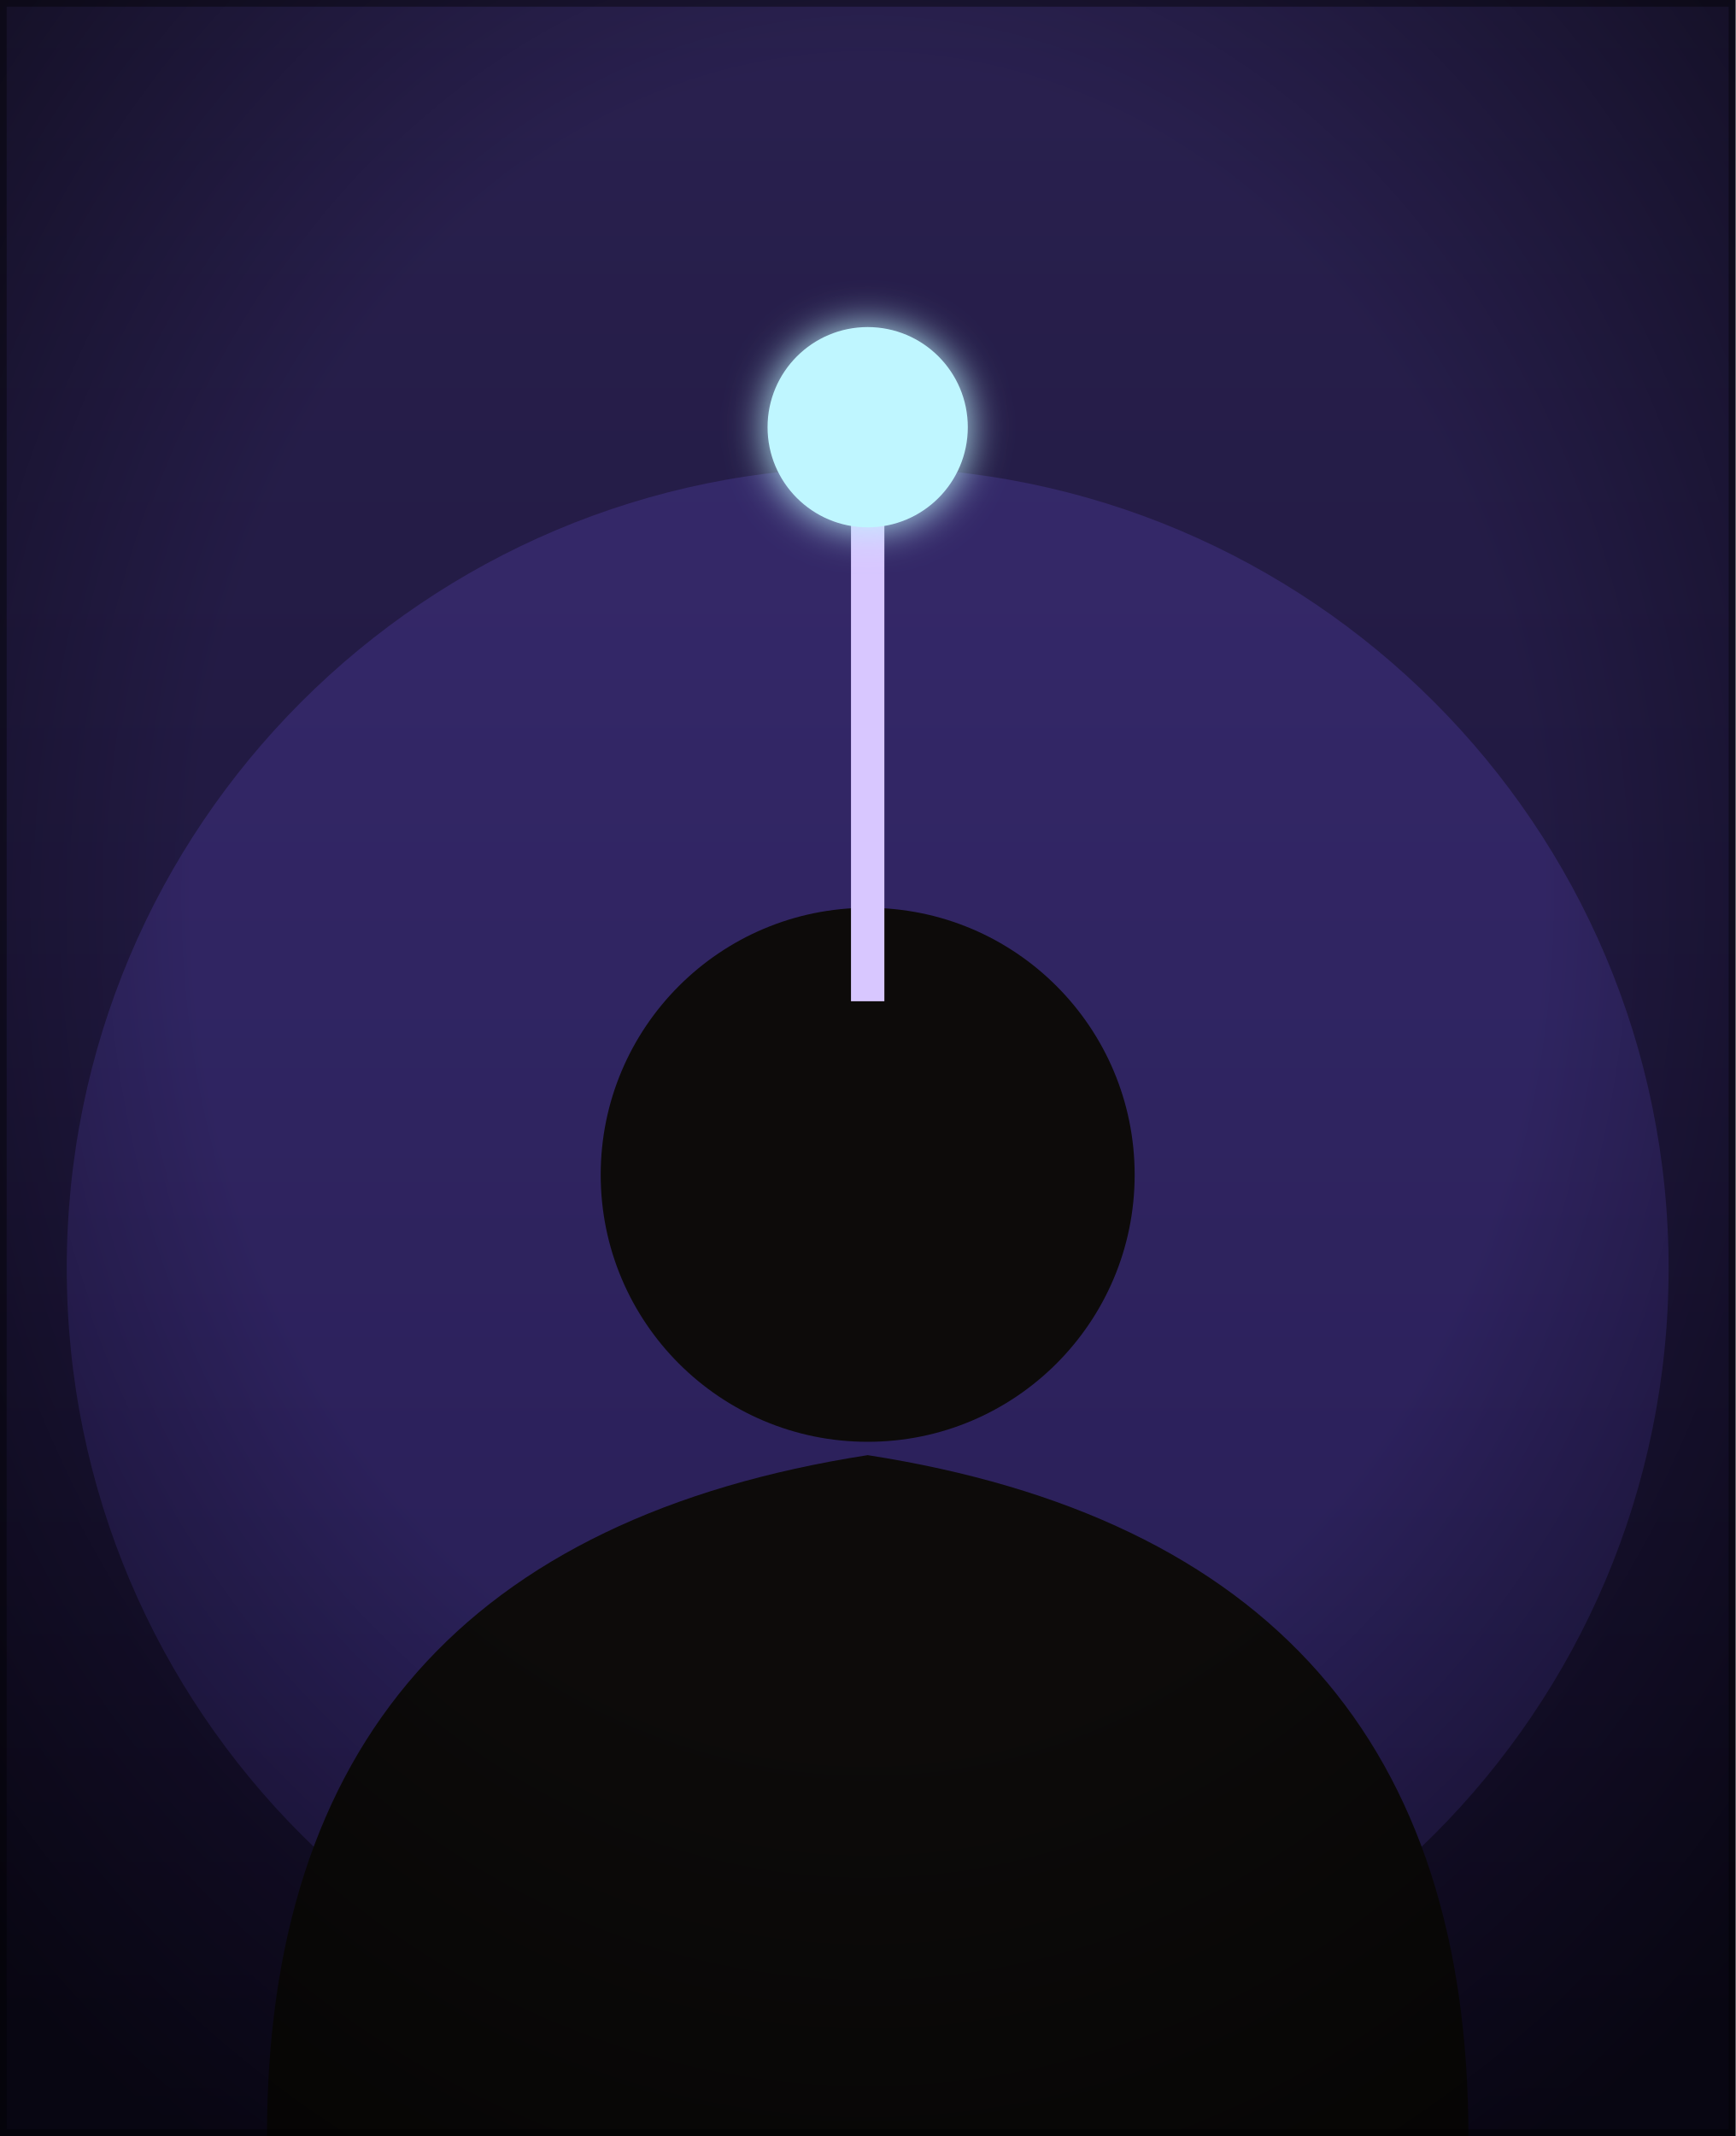
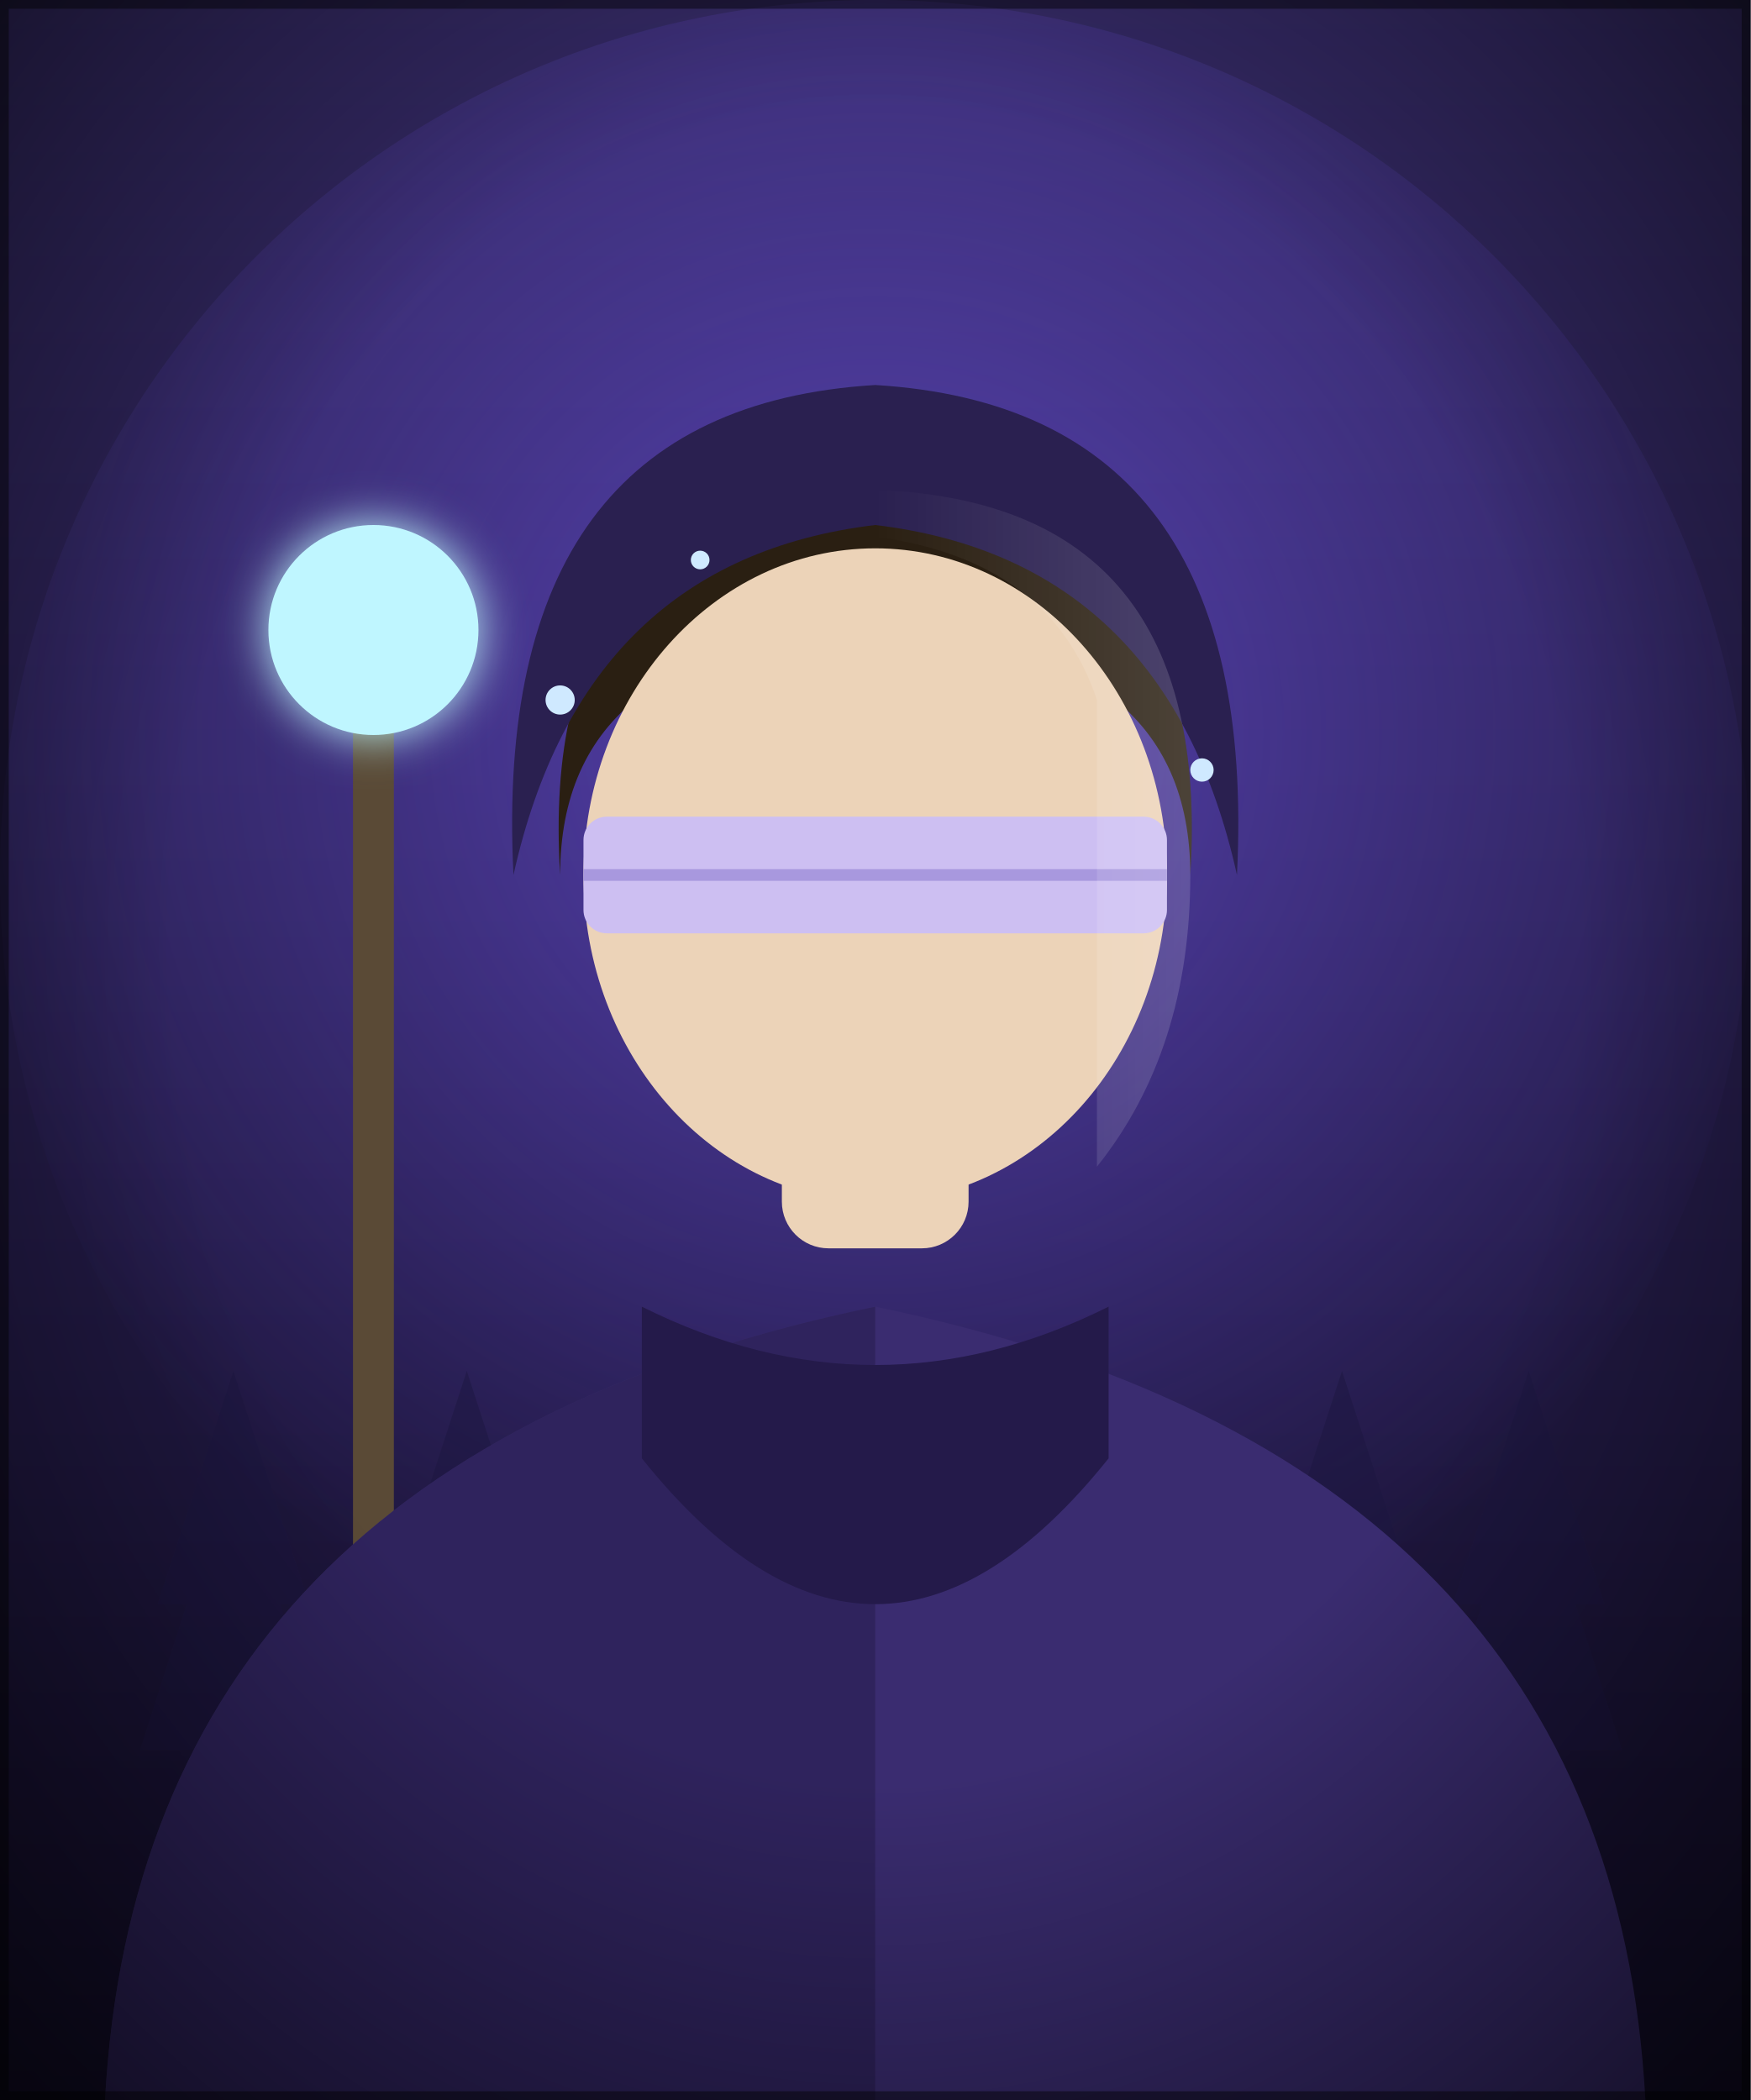
- <svg xmlns="http://www.w3.org/2000/svg" width="260" height="320" viewBox="0 0 260 320">
+ <svg xmlns="http://www.w3.org/2000/svg" width="300" height="360" viewBox="0 0 300 360">
  <defs>
    <linearGradient id="bg" x1="0" y1="0" x2="0" y2="1">
-       <stop offset="0" stop-color="#2a2150" />
+       <stop offset="0" stop-color="#352a66" />
      <stop offset="1" stop-color="#140e2c" />
    </linearGradient>
-     <radialGradient id="vig" cx="0.5" cy="0.42" r="0.7">
+     <radialGradient id="acc" cx="0.5" cy="0.42" r="0.55">
+       <stop offset="0" stop-color="#7a5cff" stop-opacity="0.55" />
+       <stop offset="1" stop-color="#7a5cff" stop-opacity="0" />
+     </radialGradient>
+     <radialGradient id="vig" cx="0.5" cy="0.45" r="0.72">
      <stop offset="0.55" stop-color="#000" stop-opacity="0" />
-       <stop offset="1" stop-color="#000" stop-opacity="0.6" />
+       <stop offset="1" stop-color="#000" stop-opacity="0.62" />
    </radialGradient>
-     <filter id="g" x="-60%" y="-60%" width="220%" height="220%">
-       <feGaussianBlur stdDeviation="3" result="b" />
+     <linearGradient id="rim" x1="0" y1="0" x2="1" y2="0">
+       <stop offset="0" stop-color="#fff" stop-opacity="0.0" />
+       <stop offset="1" stop-color="#fff" stop-opacity="0.16" />
+     </linearGradient>
+     <filter id="soft" x="-40%" y="-40%" width="180%" height="180%">
+       <feGaussianBlur stdDeviation="4" />
+     </filter>
+     <filter id="glow" x="-60%" y="-60%" width="220%" height="220%">
+       <feGaussianBlur stdDeviation="4" result="b" />
      <feMerge>
        <feMergeNode in="b" />
        <feMergeNode in="SourceGraphic" />
      </feMerge>
    </filter>
  </defs>
-   <rect width="260" height="320" fill="url(#bg)" />
-   <ellipse cx="130" cy="190" rx="120" ry="120" fill="#7a5cff" opacity="0.18" />
-   <path d="M40 320 Q40 232 130 218 Q220 232 220 320 Z" fill="#0d0b0a" />
-   <circle cx="130" cy="176" r="40" fill="#0d0b0a" />
-   <line x1="130" y1="70" x2="130" y2="150" stroke="#d8c7ff" stroke-width="5" />
-   <circle cx="130" cy="64" r="15" fill="#bff6ff" filter="url(#g)" />
-   <rect width="260" height="320" fill="url(#vig)" />
-   <rect width="260" height="320" fill="none" stroke="#000" stroke-opacity="0.4" stroke-width="2" />
+   <rect width="300" height="360" fill="url(#bg)" />
+   <ellipse cx="150" cy="150" rx="150" ry="150" fill="url(#acc)" />
+   <g opacity="0.5">
+     <polygon points="24,300 56,300 40,250" fill="#1c1640" />
+     <polygon points="27,275 53,275 40,235" fill="#1c1640" />
+     <polygon points="64,300 96,300 80,250" fill="#1c1640" />
+     <polygon points="67,275 93,275 80,235" fill="#1c1640" />
+     <polygon points="214,300 246,300 230,250" fill="#1c1640" />
+     <polygon points="217,275 243,275 230,235" fill="#1c1640" />
+     <polygon points="246,300 278,300 262,250" fill="#1c1640" />
+     <polygon points="249,275 275,275 262,235" fill="#1c1640" />
+   </g>
+   <line x1="64" y1="120" x2="64" y2="330" stroke="#5a4a36" stroke-width="7" />
+   <circle cx="64" cy="108" r="18" fill="#bff6ff" filter="url(#glow)" />
+   <path d="M18 360 Q24 250 150 224 Q276 250 282 360 Z" fill="#3a2c70" />
+   <path d="M18 360 Q24 250 150 224 Q150 252 150 360 Z" fill="#241a4a" opacity="0.5" />
+   <path d="M110 250 Q150 300 190 250 L190 224 Q150 244 110 224 Z" fill="#241a4a" />
+   <path d="M96 150 Q92 86 150 84 Q208 86 204 150 Q204 110 150 108 Q96 110 96 150 Z" fill="#2a1f12" />
+   <rect x="134" y="188" width="32" height="26" rx="8" fill="#ecd3b8" />
+   <ellipse cx="150" cy="150" rx="50" ry="56" fill="#ecd3b8" />
+   <path d="M88 150 Q84 70 150 66 Q216 70 212 150 Q200 96 150 90 Q100 96 88 150 Z" fill="#2a2050" />
+   <rect x="100" y="140" width="100" height="20" rx="4" fill="#cdbff2" />
+   <path d="M100 150 L200 150" stroke="#8f7fd0" stroke-width="2" opacity="0.6" />
+   <circle cx="96" cy="120" r="2.5" fill="#cfe9ff" />
+   <circle cx="206" cy="132" r="2" fill="#cfe9ff" />
+   <circle cx="120" cy="96" r="1.6" fill="#cfe9ff" />
+   <path d="M150 84 Q208 86 204 150 Q204 180 188 200 L188 120 Q180 96 150 92 Z" fill="url(#rim)" />
+   <rect width="300" height="360" fill="url(#vig)" />
+   <rect width="300" height="360" fill="none" stroke="#000" stroke-opacity="0.45" stroke-width="3" />
</svg>
